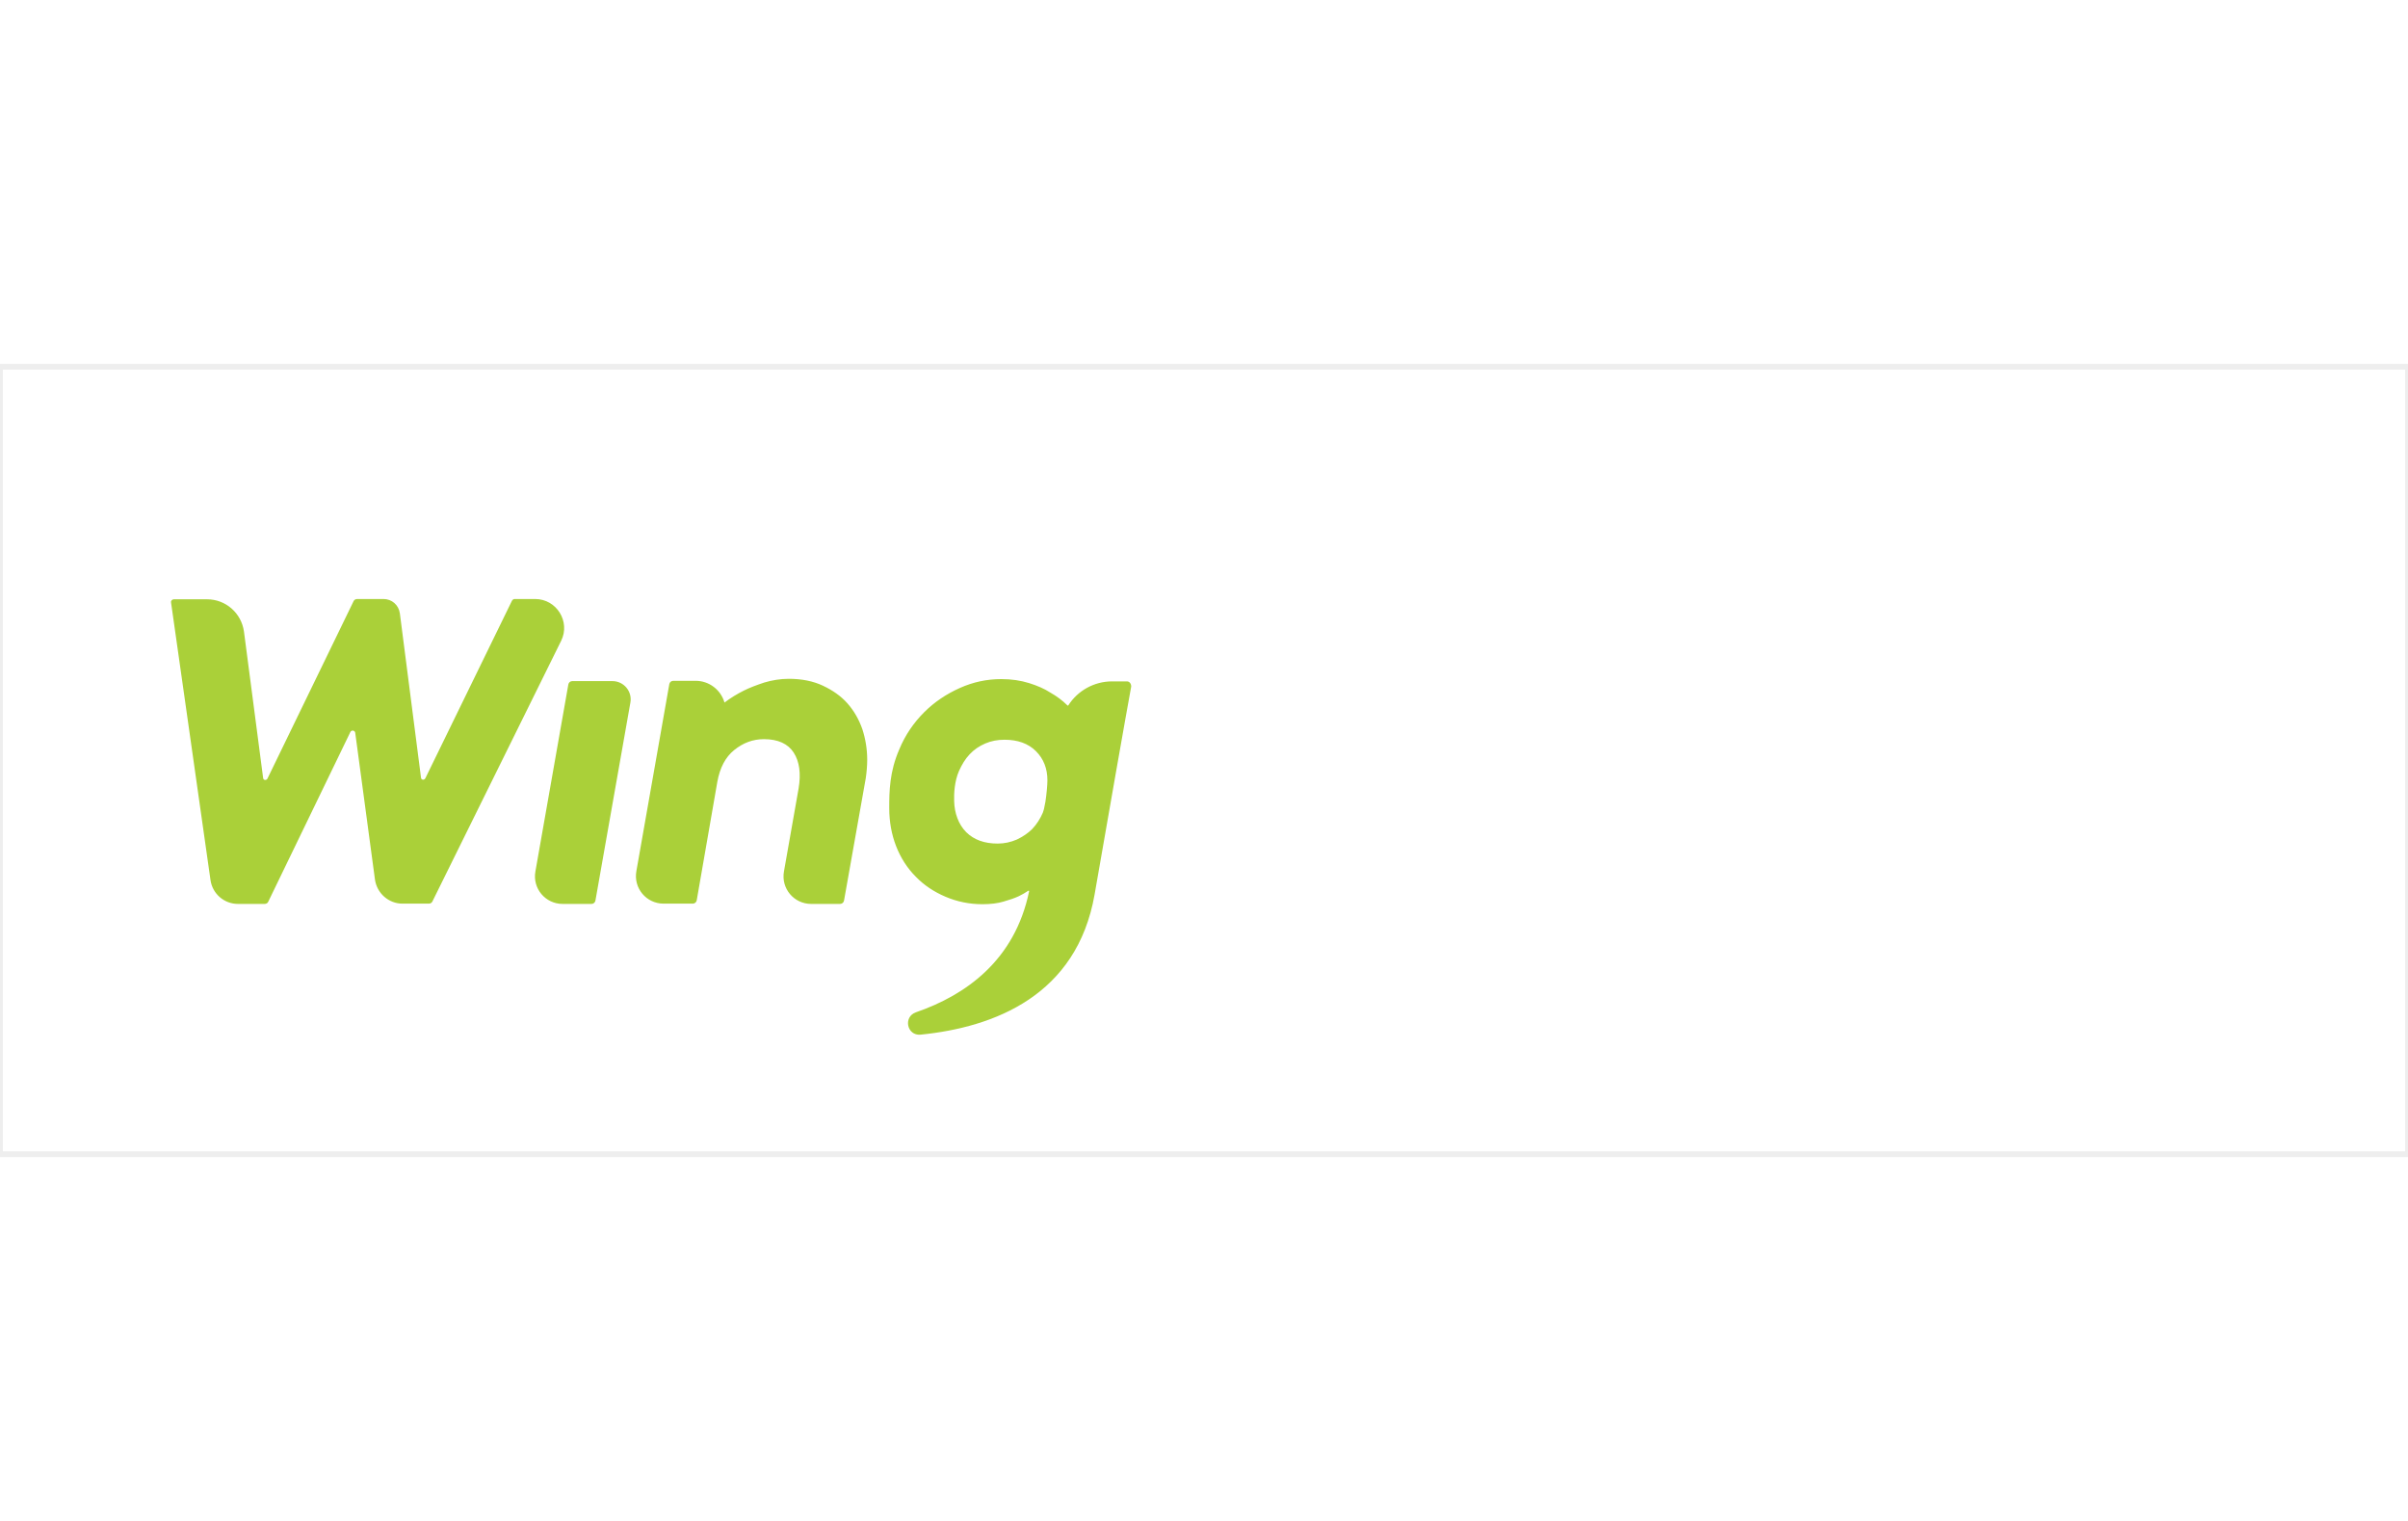
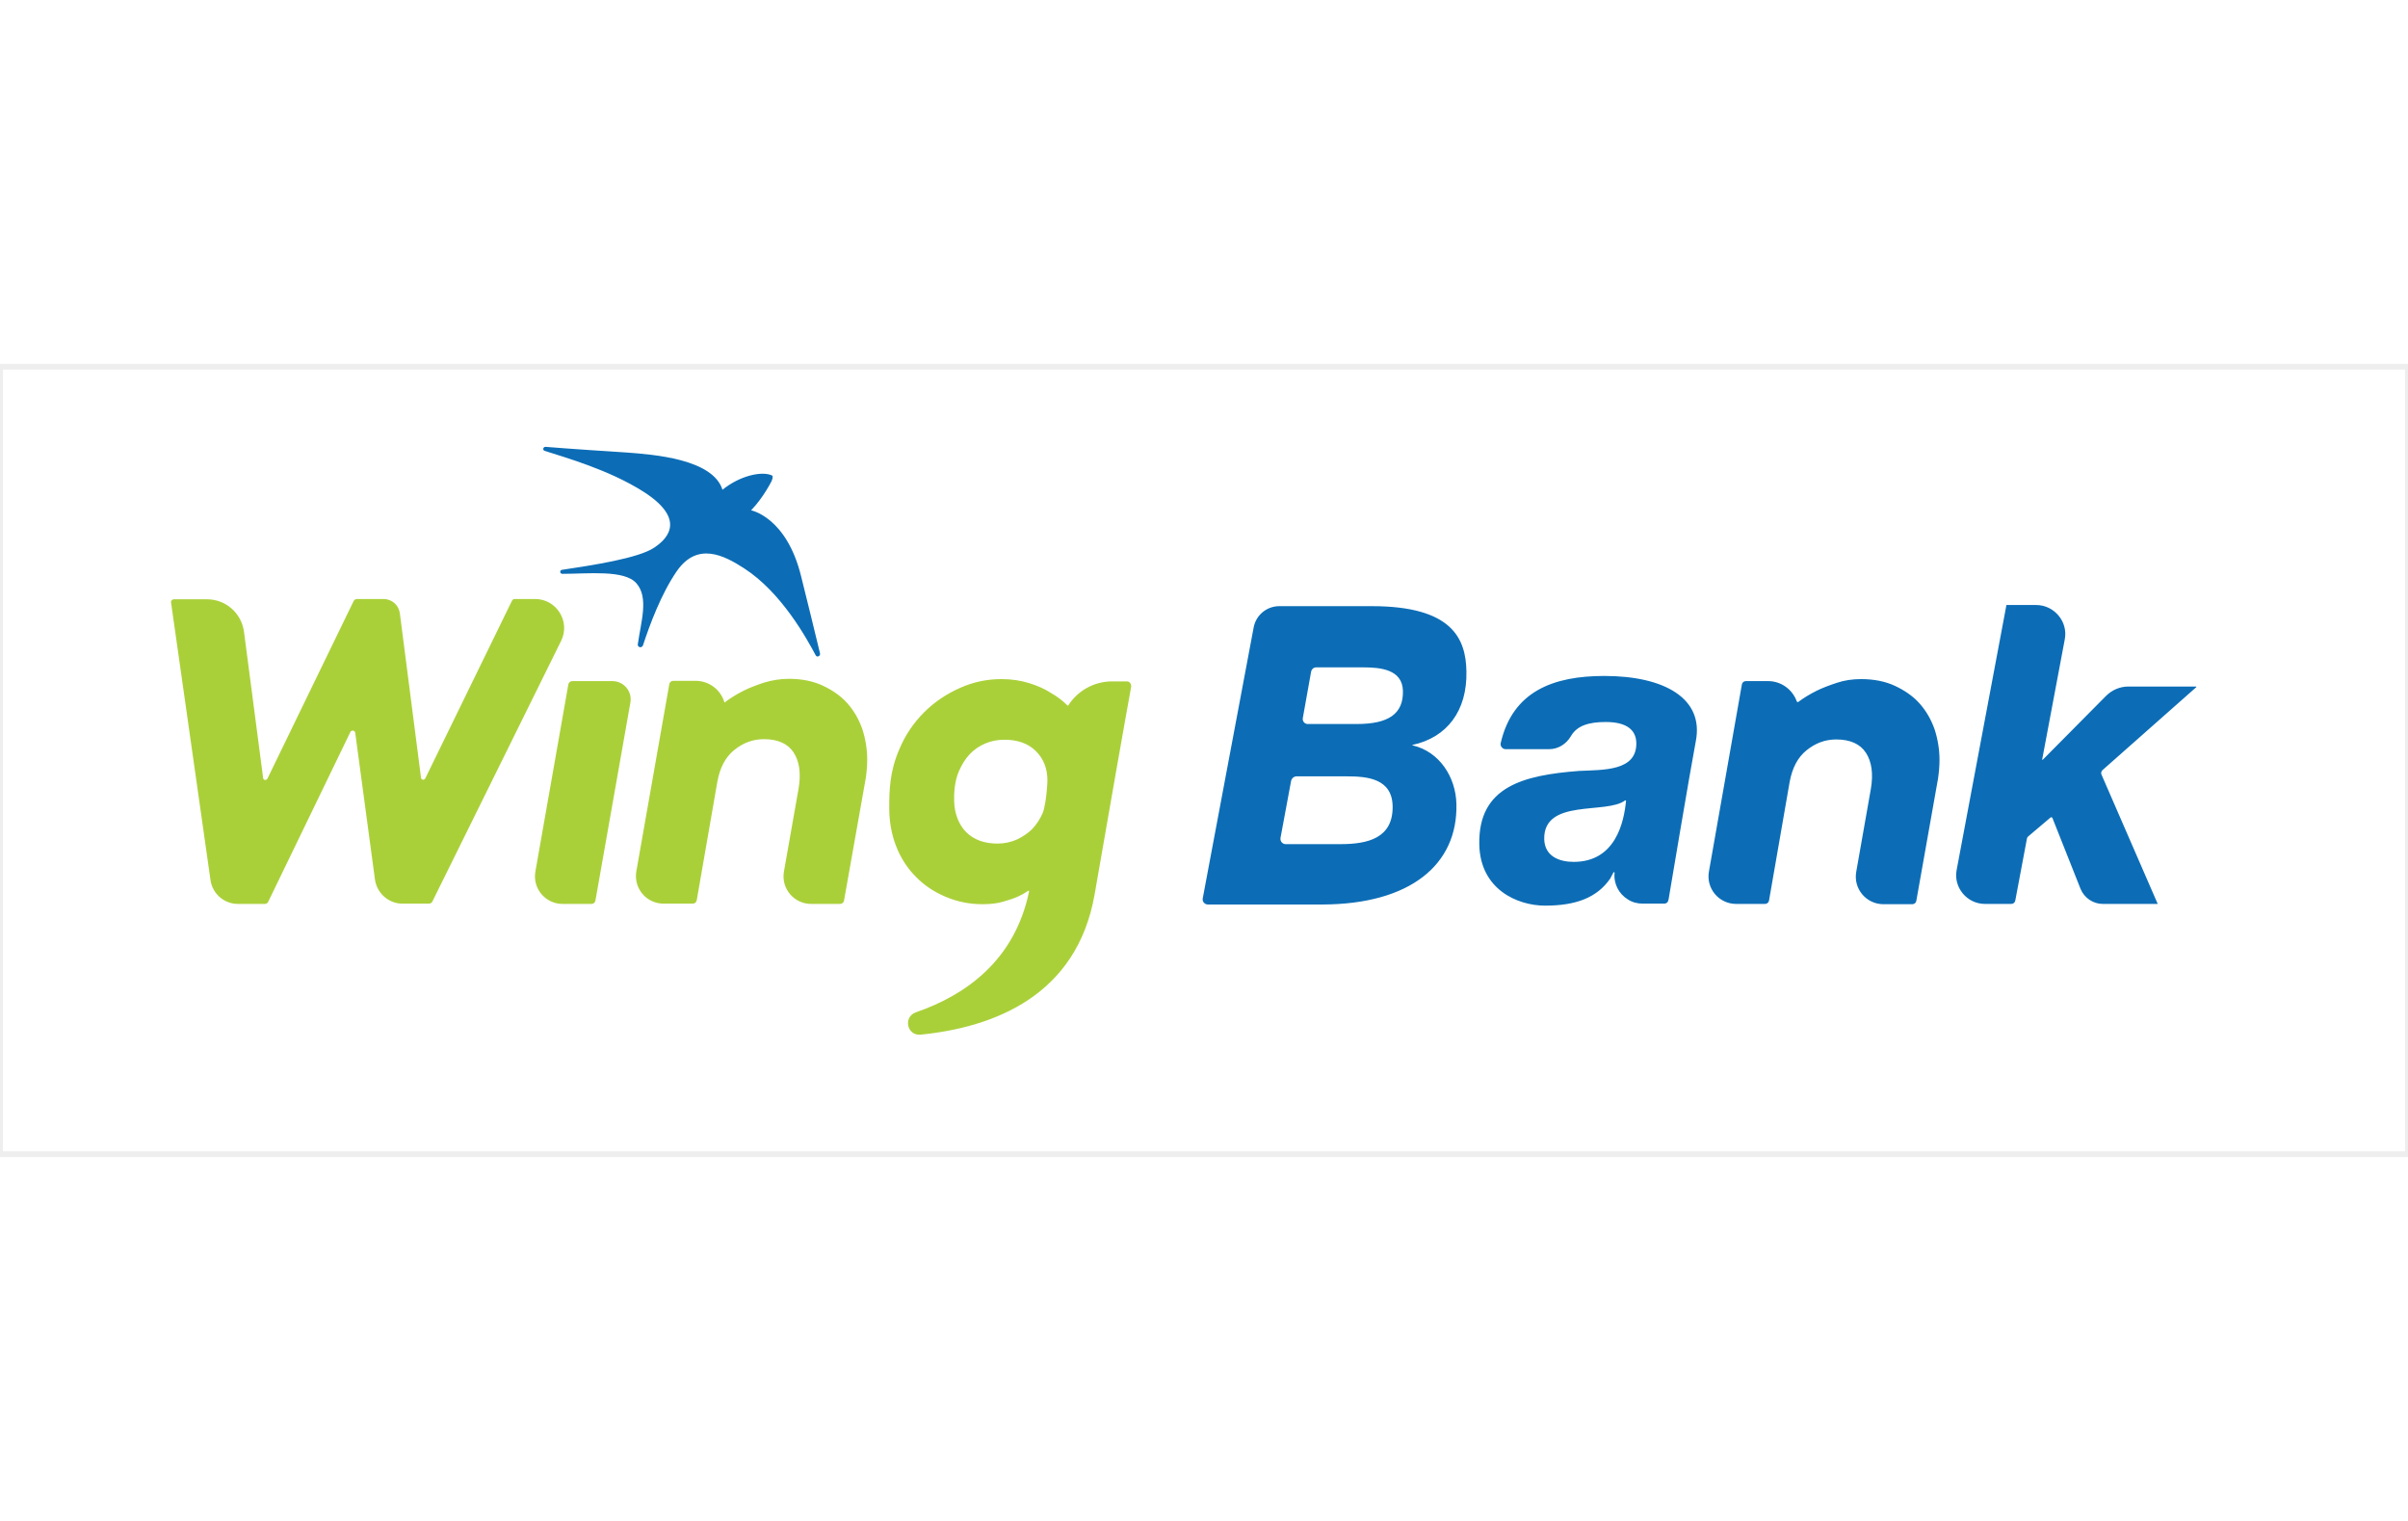
<svg xmlns="http://www.w3.org/2000/svg" version="1.1" x="0" y="0" viewBox="0 0 841.9 275.3" width="38" height="24" role="img" aria-labelledby="pi-wingbank" xml:space="preserve">
  <rect x="0" y="0" width="100%" height="100%" fill="none" stroke="#000" stroke-width="2" stroke-opacity=".07" />
  <path d="M179.9 81.2h7.2c7.5 0 12.4 7.9 9.1 14.6l-45 91.1c-.2.5-.7.8-1.3.8h-9.2c-4.8 0-8.9-3.6-9.6-8.4l-6.9-51.3c-.1-.9-1.3-1.1-1.7-.3L93.8 187c-.2.5-.7.8-1.3.8h-9.3c-4.8 0-8.9-3.5-9.6-8.3L59.8 82.4c-.1-.6.4-1.1 1-1.1h11.6c6.5 0 12 4.8 12.9 11.3l6.7 51.2c.1.8 1.1.9 1.5.2l30.1-62c.2-.5.7-.8 1.3-.8h9.2c2.9 0 5.3 2.1 5.7 5l7.4 57.5c.1.8 1.1.9 1.5.2L179 81.8c.2-.3.5-.6.9-.6m26.9 106.6h-10.1c-6 0-10.6-5.4-9.5-11.4l11.5-65.3c.1-.7.7-1.2 1.4-1.2h14c4 0 7 3.6 6.3 7.5l-12.2 69.1c-.1.8-.7 1.3-1.4 1.3m69-78.7c4.5 0 8.5.8 11.9 2.4 3.4 1.6 6.3 3.6 8.6 6.2s4 5.6 5.2 9c1.1 3.4 1.7 7 1.7 10.7 0 2.1-.2 4.3-.5 6.4l-7.6 42.8c-.1.7-.7 1.2-1.4 1.2h-10.1c-6 0-10.6-5.4-9.5-11.4l5.1-28.9c.9-5.3.3-9.5-1.7-12.6-2-3.1-5.5-4.7-10.4-4.7-3.9 0-7.3 1.3-10.4 3.8-3.1 2.5-5 6.2-5.9 11.1l-7.2 41.4c-.1.7-.7 1.2-1.4 1.2H232c-6 0-10.6-5.4-9.5-11.4L234 111c.1-.7.7-1.2 1.4-1.2h7.8c4.7 0 8.8 3.1 10.1 7.6 2.1-1.6 4.4-3 6.8-4.2 2-1 4.4-1.9 7.1-2.8 2.7-.8 5.6-1.3 8.6-1.3m118.2.9h-5.2c-6.2 0-12 3.2-15.3 8.4-.1.1-.2.1-.3 0-1.7-1.7-3.7-3.2-6-4.5-2-1.3-4.5-2.4-7.4-3.3-2.9-.9-6.1-1.4-9.7-1.4-5 0-9.8 1-14.5 3.1-4.7 2.1-8.9 4.9-12.5 8.5-3.6 3.6-6.6 7.9-8.7 13-3.4 7.8-3.5 14.6-3.5 20.5 0 4.7.8 9.2 2.4 13.3 1.6 4.1 3.9 7.7 6.9 10.7 2.9 3 6.4 5.3 10.4 7 4 1.7 8.3 2.6 12.9 2.6 2.8 0 5.3-.3 7.3-.9 2.1-.6 3.9-1.2 5.4-1.9 1.2-.6 2.3-1.2 3.3-1.9.1-.1.3 0 .3.2-5 24.2-22.2 36.3-39.6 42.3-4.5 1.6-3.1 8.3 1.7 7.8 25.8-2.6 54.6-13.7 60.8-49 4.2-24.2 11.2-64.1 12.8-72.7 0-1-.6-1.8-1.5-1.8m-38.5 55.3c-2.1.9-4.3 1.4-6.7 1.4-4.6 0-8.3-1.3-11-4-2.7-2.7-4.1-6.7-4.2-10.8-.1-2.6.1-7 1.7-10.6 1-2.2 2.1-4.1 3.7-5.8 1.6-1.7 3.4-2.9 5.5-3.8 2.1-.9 4.3-1.3 6.7-1.3 4.6 0 8.3 1.3 11 4 2.7 2.7 4 6.1 4 10.2 0 1.6-.3 4.9-.7 7.5l-.5 2.5c-.1.5-.3.9-.4 1.3-.9 2.1-2.1 4-3.7 5.7-1.5 1.5-3.3 2.7-5.4 3.7" fill="#aad039" />
+   <path d="M262.6 50.2s12.4 2.3 17.5 23.1c2.5 9.9 4.2 17.1 6.6 26.9.2 1-1.1 1.5-1.5.7-3.2-6-12-22-25-30.4-7.1-4.6-16.4-9.4-23.6 1-5.5 8-9.5 18.9-11.8 25.9-.4 1.1-2 .7-1.8-.4 1.1-7.9 3.9-16.3-.5-21.3-4.2-4.8-16.8-3.3-25.9-3.3-.9 0-1-1.3-.1-1.4 10.5-1.6 26.7-4 32.3-7.8 2.9-2 12.6-9-3.8-19.5-12.1-7.7-27.5-12-34.6-14.3-.8-.3-.5-1.4.3-1.4 7.1.6 23.7 1.7 28.6 2 9.1.7 29.9 2.2 33.3 13 6.2-5 13.8-6.6 17.3-5 .6.2-.1 1.9-.1 1.9s-2.7 5.6-7.2 10.3m175.7 41c.8-4.4 4.6-7.5 9-7.5h32.3c28.2 0 32.9 11.4 33.1 22.8.3 13.8-6.8 23.1-18.8 25.7 0 0-.1 0-.1.1s.2.1.2.1c9.3 2.2 15 11.1 15.2 20.5.5 21.2-16.2 35-46.8 35.1h-40.1c-1.1 0-2-1-1.8-2.1l17.8-94.7zm9.4 73.5c-.2 1.2.7 2.2 1.8 2.2h19.1c9.5 0 18.5-2 18.3-13.3-.2-9.7-9-10.4-16-10.4h-17.6c-.9 0-1.7.7-1.9 1.6l-3.7 19.9zm7.8-41.9c-.2 1.1.6 2.1 1.7 2.1h17.2c11 0 16.3-3.5 16.1-11.6-.2-7.6-8.1-8.2-13.9-8.2h-16.4c-.9 0-1.6.6-1.8 1.5l-2.9 16.2zm279.2 19.7l19.7 45.3h-19.2c-3.4 0-6.5-2.1-7.8-5.3l-9.8-24.7c-.1-.3-.5-.4-.7-.2l-7.9 6.7c-.1.1-.2.3-.3.5l-4.1 21.8c-.1.7-.7 1.2-1.4 1.2H694c-6.3 0-11.1-5.8-9.9-11.9l17.4-92.6h10.4c6.3 0 11.2 5.8 10 12l-7.9 42c0 .1.1.1.1.1h.1l22.1-22.3c2.1-2.1 4.9-3.3 7.8-3.3h23.7c.1 0 .1.1.1.2L735 141.1c-.3.4-.5.9-.3 1.4zm-84-33.3c4.5 0 8.5.8 11.9 2.4 3.4 1.6 6.3 3.6 8.6 6.2s4 5.6 5.2 9c1.1 3.4 1.7 7 1.7 10.7 0 2.1-.2 4.3-.5 6.4l-7.6 42.8c-.1.7-.7 1.2-1.4 1.2h-10.1c-6 0-10.6-5.4-9.5-11.4l5.1-28.9c.9-5.3.3-9.5-1.7-12.6-2-3.1-5.5-4.7-10.4-4.7-3.9 0-7.3 1.3-10.4 3.8-3.1 2.5-5 6.2-5.9 11.1l-7.2 41.4c-.1.7-.7 1.2-1.4 1.2H607c-6 0-10.6-5.4-9.5-11.4l11.5-65.3c.1-.7.7-1.2 1.4-1.2h7.8c4.5 0 8.5 2.9 10 7.1.1.2.4.3.5.2 2-1.5 4.2-2.8 6.4-3.9 2-1 4.4-1.9 7.1-2.8 2.7-.9 5.5-1.3 8.5-1.3m-89.8-1.1c-17.9 0-32 5.4-36.2 23.4-.3 1.1.6 2.2 1.7 2.2h15.2c3.2 0 6-1.8 7.6-4.5 2.1-3.7 6.2-5 12.2-5 7.5 0 10.6 2.9 10.7 7.3.2 9.9-11.5 9.4-20 9.8-19.4 1.5-35.3 5.4-34.9 25.7.3 15.7 13.3 21.4 23 21.4 10.8 0 18.2-2.8 22.8-9.5l1.1-2.1c0-.1.1-.1.2-.1s.2.1.2.2c-.4 3.8 1.5 7.4 4.6 9.3 1.5 1 3.3 1.5 5.3 1.5h7.5c.7 0 1.3-.5 1.4-1.2l.1-.4s7.6-45.3 9.5-55.2c2.9-14.9-10.9-22.8-32-22.8zm-10.7 65c-5 0-10.1-1.9-10.3-7.9-.3-14.4 21.8-8.6 28.3-13.6h.1c.1 0 .2.1.2.2-.7 7.1-3.5 21.3-18.3 21.3z" fill="#0c6db6" />
</svg>
